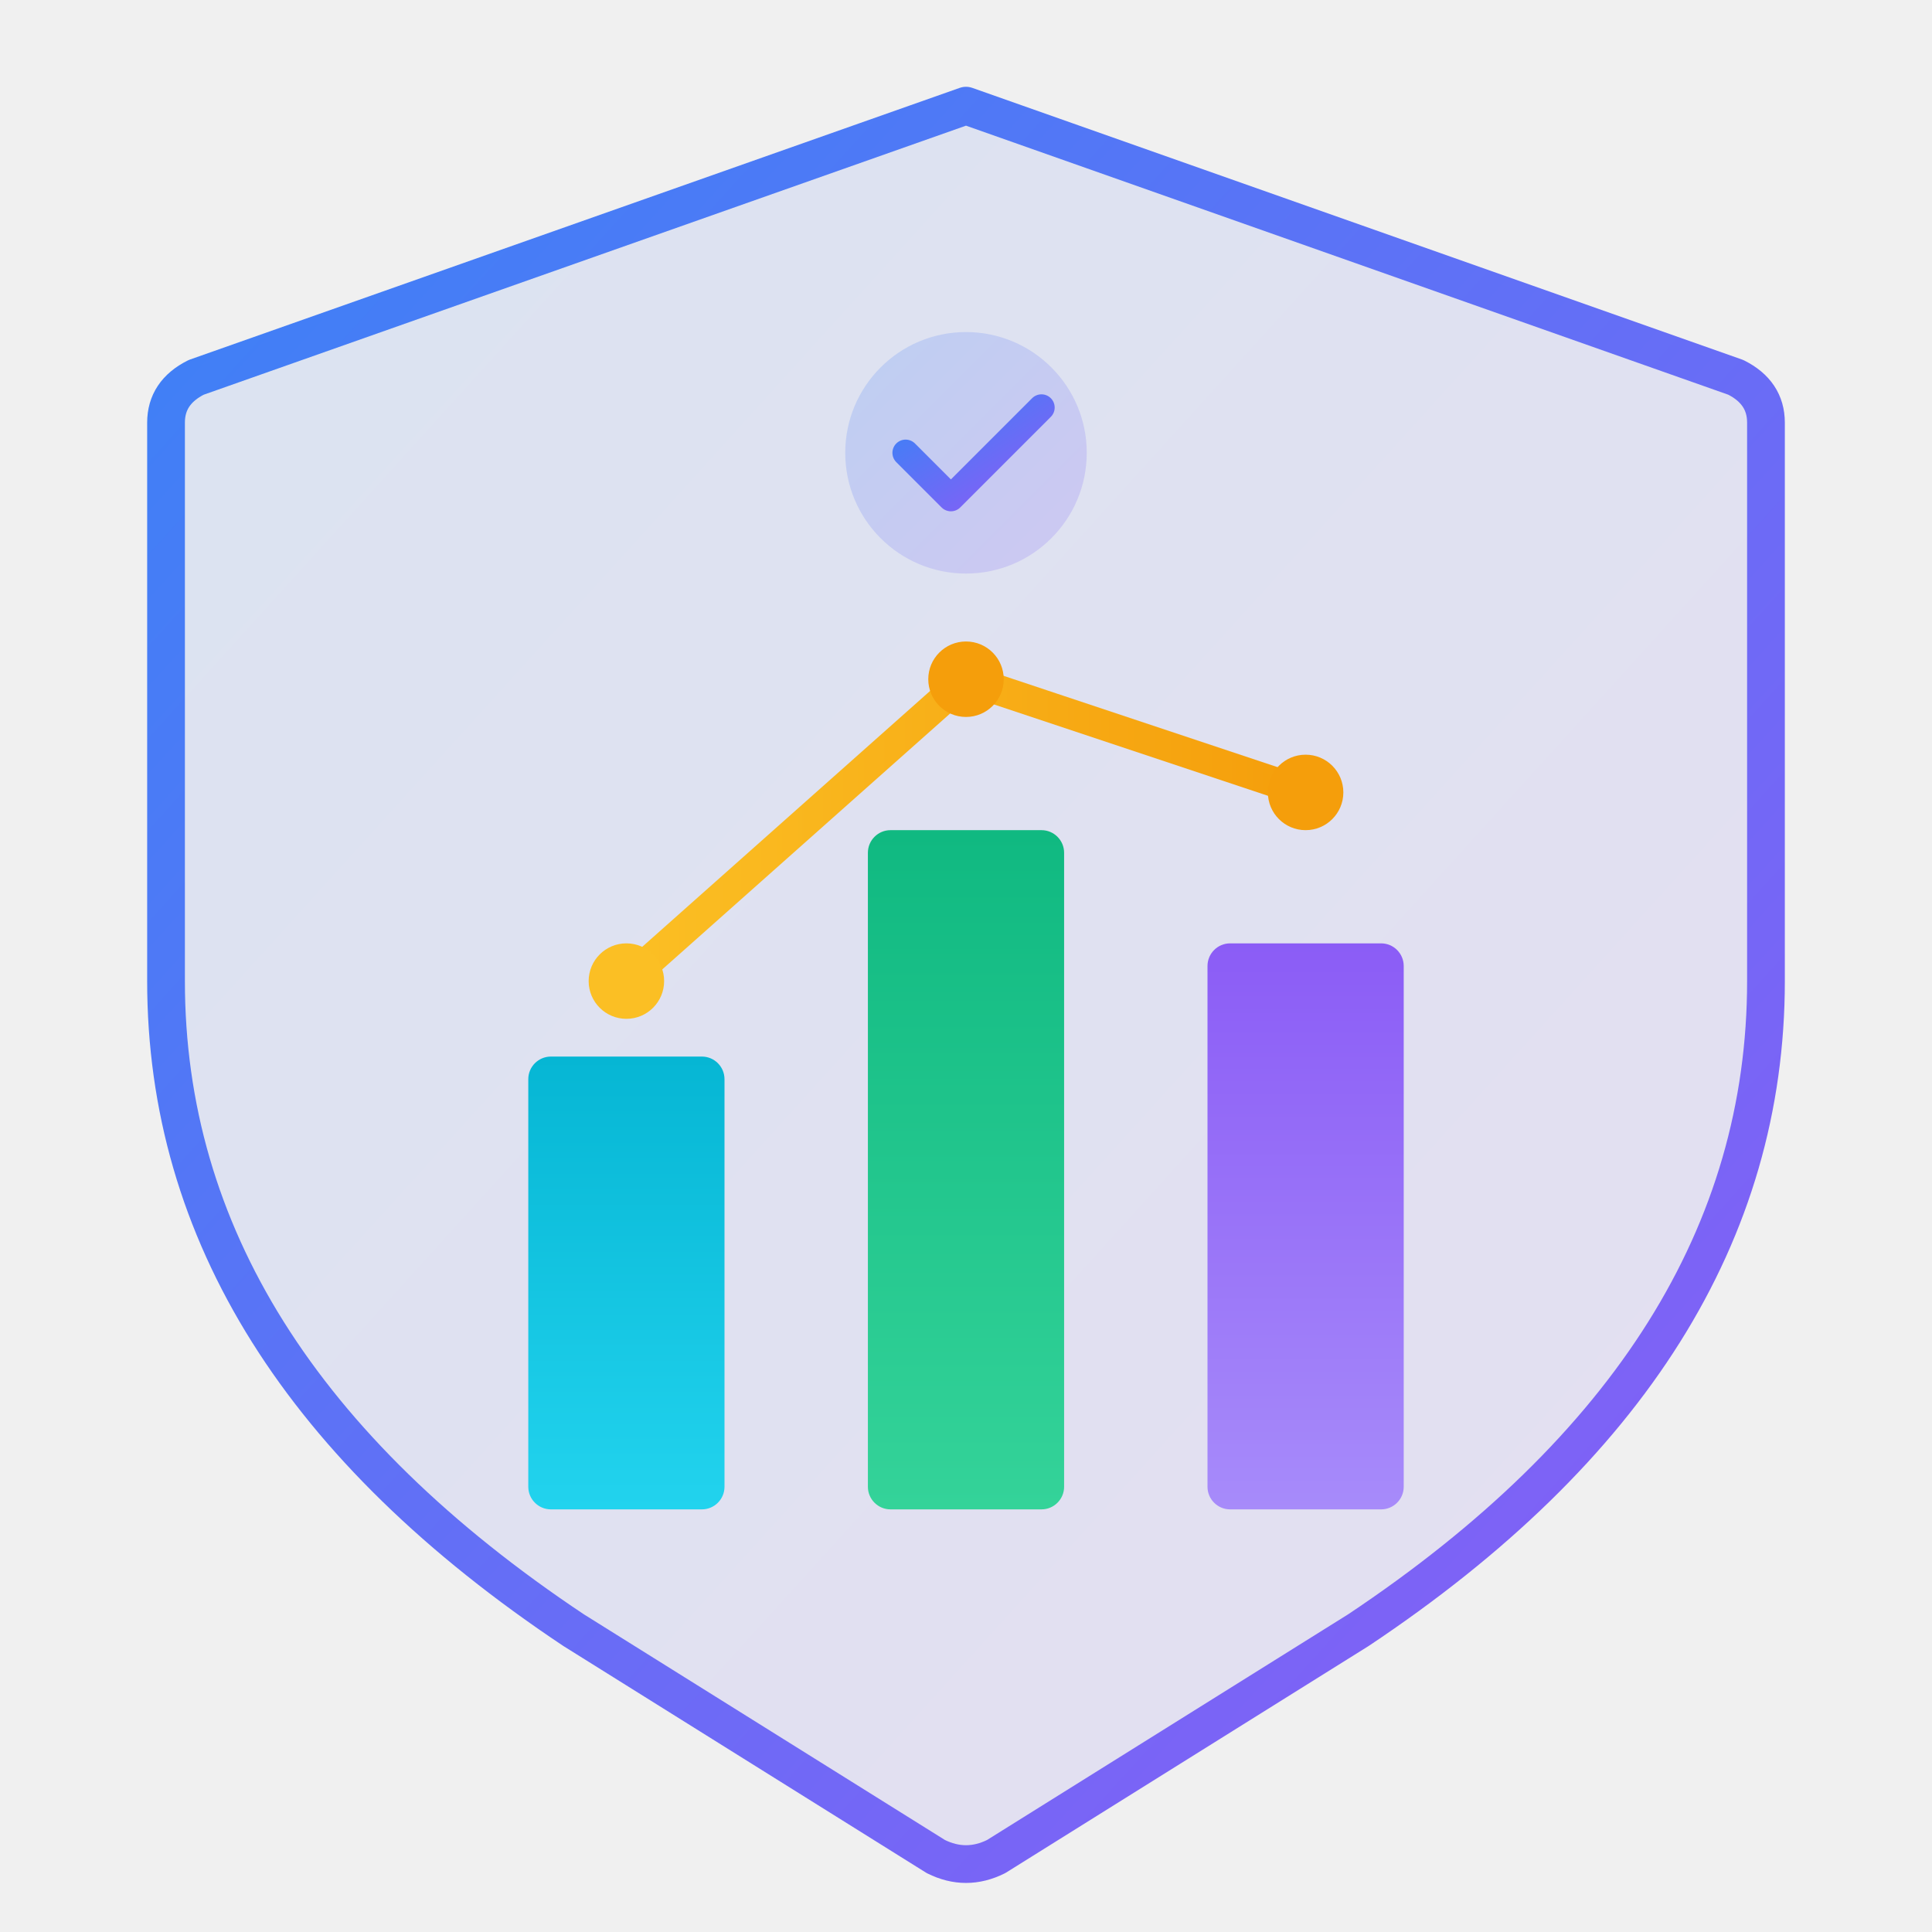
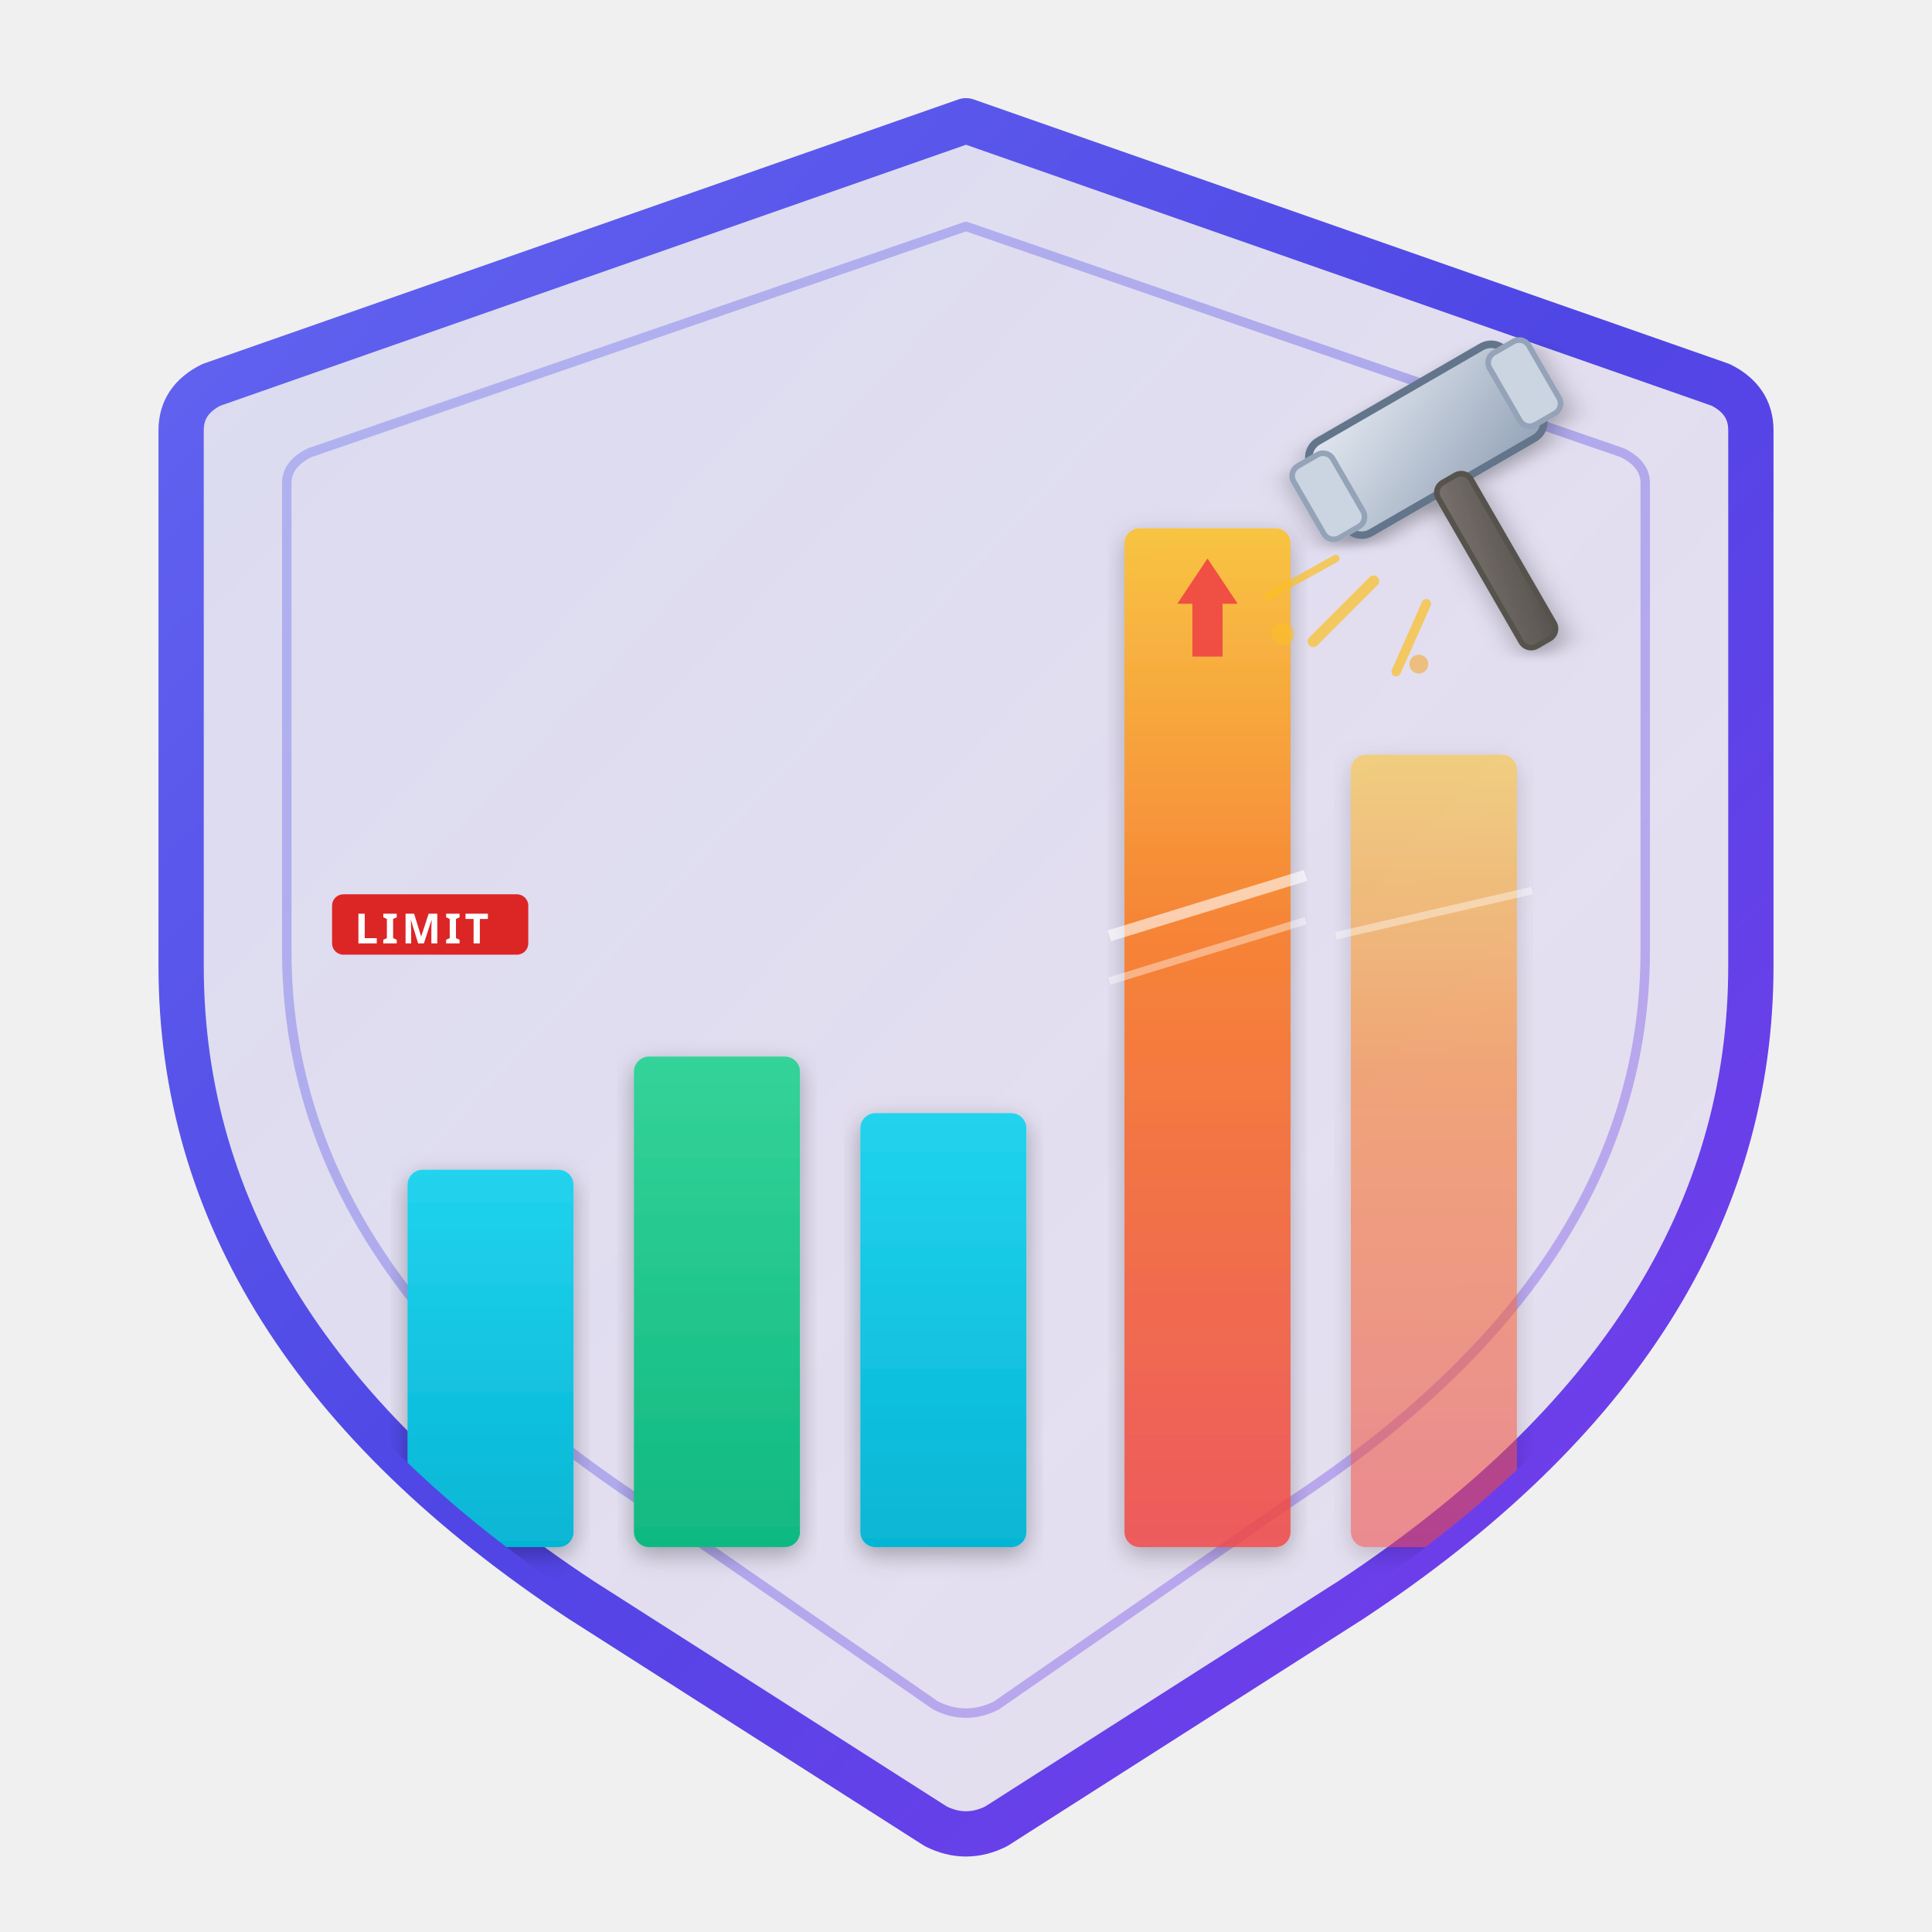
<svg xmlns="http://www.w3.org/2000/svg" viewBox="0 0 512 512" width="512" height="512">
  <defs>
    <linearGradient id="shieldGrad" x1="0%" y1="0%" x2="100%" y2="100%">
-       <stop offset="0%" style="stop-color:#3b82f6" />
-       <stop offset="100%" style="stop-color:#8b5cf6" />
+       <stop offset="0%" style="stop-color:#6366f1" />
+       <stop offset="50%" style="stop-color:#4f46e5" />
+       <stop offset="100%" style="stop-color:#7c3aed" />
+     </linearGradient>
+     <linearGradient id="shieldFill" x1="0%" y1="0%" x2="100%" y2="100%">
+       <stop offset="0%" style="stop-color:#6366f1;stop-opacity:0.15" />
+       <stop offset="100%" style="stop-color:#7c3aed;stop-opacity:0.08" />
    </linearGradient>
    <linearGradient id="barGrad1" x1="0%" y1="100%" x2="0%" y2="0%">
-       <stop offset="0%" style="stop-color:#22d3ee" />
-       <stop offset="100%" style="stop-color:#06b6d4" />
+       <stop offset="0%" style="stop-color:#06b6d4" />
+       <stop offset="100%" style="stop-color:#22d3ee" />
    </linearGradient>
    <linearGradient id="barGrad2" x1="0%" y1="100%" x2="0%" y2="0%">
-       <stop offset="0%" style="stop-color:#34d399" />
-       <stop offset="100%" style="stop-color:#10b981" />
+       <stop offset="0%" style="stop-color:#10b981" />
+       <stop offset="100%" style="stop-color:#34d399" />
    </linearGradient>
-     <linearGradient id="barGrad3" x1="0%" y1="100%" x2="0%" y2="0%">
-       <stop offset="0%" style="stop-color:#a78bfa" />
-       <stop offset="100%" style="stop-color:#8b5cf6" />
+     <linearGradient id="spikeGrad" x1="0%" y1="100%" x2="0%" y2="0%">
+       <stop offset="0%" style="stop-color:#ef4444" />
+       <stop offset="60%" style="stop-color:#f97316" />
+       <stop offset="100%" style="stop-color:#fbbf24" />
    </linearGradient>
-     <linearGradient id="lineGrad" x1="0%" y1="0%" x2="100%" y2="0%">
-       <stop offset="0%" style="stop-color:#fbbf24" />
-       <stop offset="100%" style="stop-color:#f59e0b" />
+     <linearGradient id="limitLine" x1="0%" y1="0%" x2="100%" y2="0%">
+       <stop offset="0%" style="stop-color:#ef4444" />
+       <stop offset="100%" style="stop-color:#dc2626" />
    </linearGradient>
+     <linearGradient id="hammerGrad" x1="0%" y1="0%" x2="100%" y2="100%">
+       <stop offset="0%" style="stop-color:#e2e8f0" />
+       <stop offset="100%" style="stop-color:#94a3b8" />
+     </linearGradient>
+     <linearGradient id="handleGrad" x1="0%" y1="0%" x2="100%" y2="100%">
+       <stop offset="0%" style="stop-color:#78716c" />
+       <stop offset="100%" style="stop-color:#57534e" />
+     </linearGradient>
+     <filter id="glow">
+       <feGaussianBlur stdDeviation="4" result="blur" />
+       <feMerge>
+         <feMergeNode in="blur" />
+         <feMergeNode in="SourceGraphic" />
+       </feMerge>
+     </filter>
+     <filter id="redGlow">
+       <feGaussianBlur stdDeviation="3" result="blur" />
+       <feFlood flood-color="#ef4444" flood-opacity="0.5" result="color" />
+       <feComposite in="color" in2="blur" operator="in" result="glow" />
+       <feMerge>
+         <feMergeNode in="glow" />
+         <feMergeNode in="SourceGraphic" />
+       </feMerge>
+     </filter>
+     <filter id="dropShadow">
+       <feDropShadow dx="0" dy="2" stdDeviation="3" flood-color="#000" flood-opacity="0.3" />
+     </filter>
+     <clipPath id="shieldClip">
+       <path d="M256 32 L456 102 Q464 106 464 114 L464 256 Q464 354 358 424 L264 484 Q256 488 248 484 L154 424 Q48 354 48 256 L48 114 Q48 106 56 102 Z" />
+     </clipPath>
  </defs>
-   <path d="M256 28 L460 100 Q468 104 468 112 L468 260 Q468 360 360 432 L264 492 Q256 496 248 492 L152 432 Q44 360 44 260 L44 112 Q44 104 52 100 Z" fill="url(#shieldGrad)" opacity="0.12" />
-   <path d="M256 28 L460 100 Q468 104 468 112 L468 260 Q468 360 360 432 L264 492 Q256 496 248 492 L152 432 Q44 360 44 260 L44 112 Q44 104 52 100 Z" fill="none" stroke="url(#shieldGrad)" stroke-width="10" stroke-linejoin="round" />
-   <rect x="140" y="280" width="52" height="120" rx="6" fill="url(#barGrad1)" />
-   <rect x="230" y="220" width="52" height="180" rx="6" fill="url(#barGrad2)" />
-   <rect x="320" y="250" width="52" height="150" rx="6" fill="url(#barGrad3)" />
-   <polyline points="166,260 256,180 346,210" fill="none" stroke="url(#lineGrad)" stroke-width="8" stroke-linecap="round" stroke-linejoin="round" />
-   <circle cx="166" cy="260" r="10" fill="#fbbf24" />
-   <circle cx="256" cy="180" r="10" fill="#f59e0b" />
-   <circle cx="346" cy="210" r="10" fill="#f59e0b" />
-   <circle cx="256" cy="120" r="32" fill="url(#shieldGrad)" opacity="0.2" />
-   <polyline points="240,120 252,132 276,108" fill="none" stroke="url(#shieldGrad)" stroke-width="7" stroke-linecap="round" stroke-linejoin="round" />
+   <path d="M256 32 L456 102 Q464 106 464 114 L464 256 Q464 354 358 424 L264 484 Q256 488 248 484 L154 424 Q48 354 48 256 L48 114 Q48 106 56 102 Z" fill="url(#shieldFill)" />
+   <path d="M256 32 L456 102 Q464 106 464 114 L464 256 Q464 354 358 424 L264 484 Q256 488 248 484 L154 424 Q48 354 48 256 L48 114 Q48 106 56 102 Z" fill="none" stroke="url(#shieldGrad)" stroke-width="12" stroke-linejoin="round" />
+   <path d="M256 60 L430 120 Q436 123 436 128 L436 252 Q436 336 342 398 L264 452 Q256 456 248 452 L170 398 Q76 336 76 252 L76 128 Q76 123 82 120 Z" fill="none" stroke="url(#shieldGrad)" stroke-width="2.5" stroke-linejoin="round" opacity="0.35" />
+   <g clip-path="url(#shieldClip)">
+     <rect x="108" y="310" width="44" height="100" rx="4" fill="url(#barGrad1)" filter="url(#dropShadow)" />
+     <rect x="168" y="280" width="44" height="130" rx="4" fill="url(#barGrad2)" filter="url(#dropShadow)" />
+     <rect x="228" y="295" width="44" height="115" rx="4" fill="url(#barGrad1)" filter="url(#dropShadow)" />
+     <rect x="298" y="140" width="44" height="270" rx="4" fill="url(#spikeGrad)" filter="url(#dropShadow)" opacity="0.85" />
+     <line x1="294" y1="248" x2="346" y2="232" stroke="#fff" stroke-width="3" opacity="0.6" />
+     <line x1="294" y1="260" x2="346" y2="244" stroke="#fff" stroke-width="2" opacity="0.4" />
+     <rect x="358" y="200" width="44" height="210" rx="4" fill="url(#spikeGrad)" filter="url(#dropShadow)" opacity="0.55" />
+     <line x1="354" y1="248" x2="406" y2="236" stroke="#fff" stroke-width="2" opacity="0.4" />
+     <line x1="80" y1="250" x2="440" y2="250" stroke="url(#limitLine)" stroke-width="5" stroke-dasharray="12,6" filter="url(#redGlow)" />
+     <rect x="88" y="237" width="52" height="16" rx="3" fill="#dc2626" />
+     <text x="94" y="250" fill="#fff" font-family="system-ui, sans-serif" font-size="11" font-weight="800" letter-spacing="1">LIMIT</text>
+   </g>
+   <g transform="translate(340, 80) rotate(-30, 40, 40)" filter="url(#dropShadow)">
+     <rect x="10" y="22" width="60" height="28" rx="5" fill="url(#hammerGrad)" stroke="#64748b" stroke-width="2" />
+     <rect x="4" y="25" width="12" height="22" rx="3" fill="#cbd5e1" stroke="#94a3b8" stroke-width="1.5" />
+     <rect x="64" y="25" width="12" height="22" rx="3" fill="#cbd5e1" stroke="#94a3b8" stroke-width="1.5" />
+     <rect x="35" y="48" width="10" height="50" rx="3" fill="url(#handleGrad)" stroke="#57534e" stroke-width="1.5" />
+   </g>
+   <g opacity="0.7">
+     <line x1="364" y1="154" x2="348" y2="170" stroke="#fbbf24" stroke-width="3" stroke-linecap="round" />
+     <line x1="378" y1="160" x2="370" y2="178" stroke="#fbbf24" stroke-width="2.5" stroke-linecap="round" />
+     <line x1="354" y1="148" x2="336" y2="158" stroke="#fbbf24" stroke-width="2" stroke-linecap="round" />
+     <circle cx="340" cy="168" r="3" fill="#fbbf24" opacity="0.8" />
+     <circle cx="376" cy="176" r="2.5" fill="#f59e0b" opacity="0.7" />
+   </g>
+   <g transform="translate(320, 160)" opacity="0.9">
+     <polygon points="0,-12 8,0 4,0 4,14 -4,14 -4,0 -8,0" fill="#ef4444" />
+   </g>
</svg>
